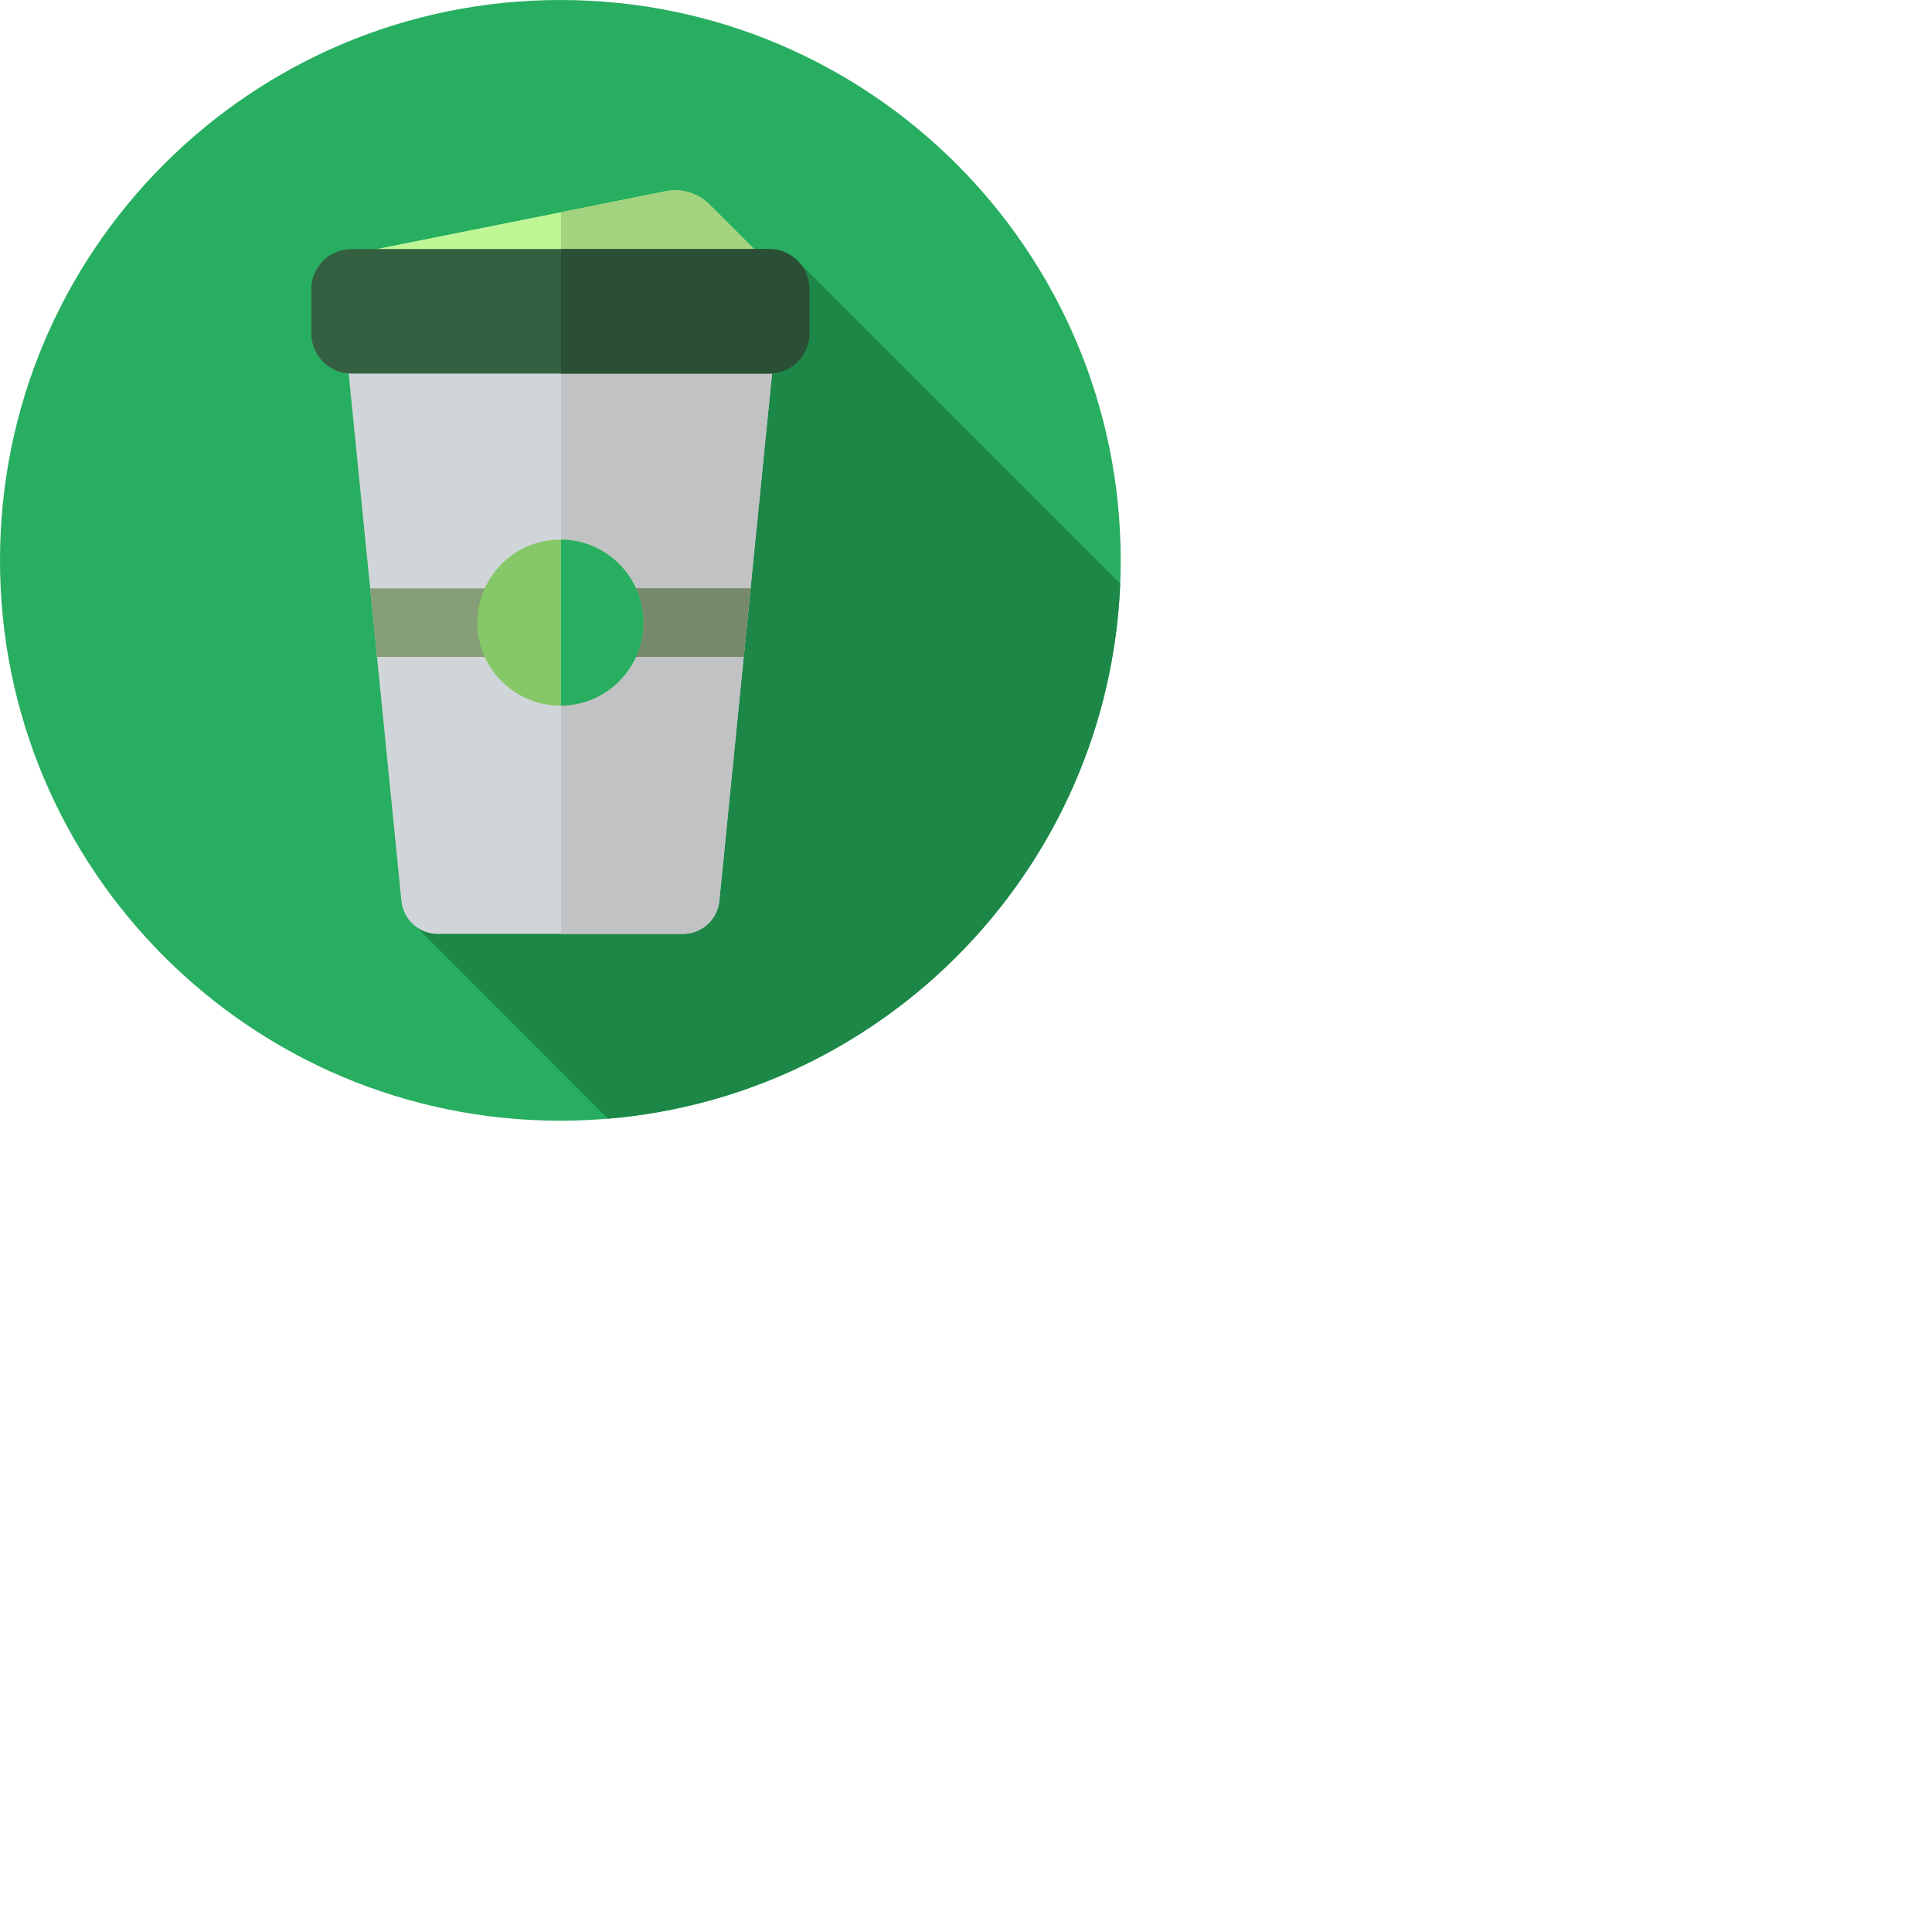
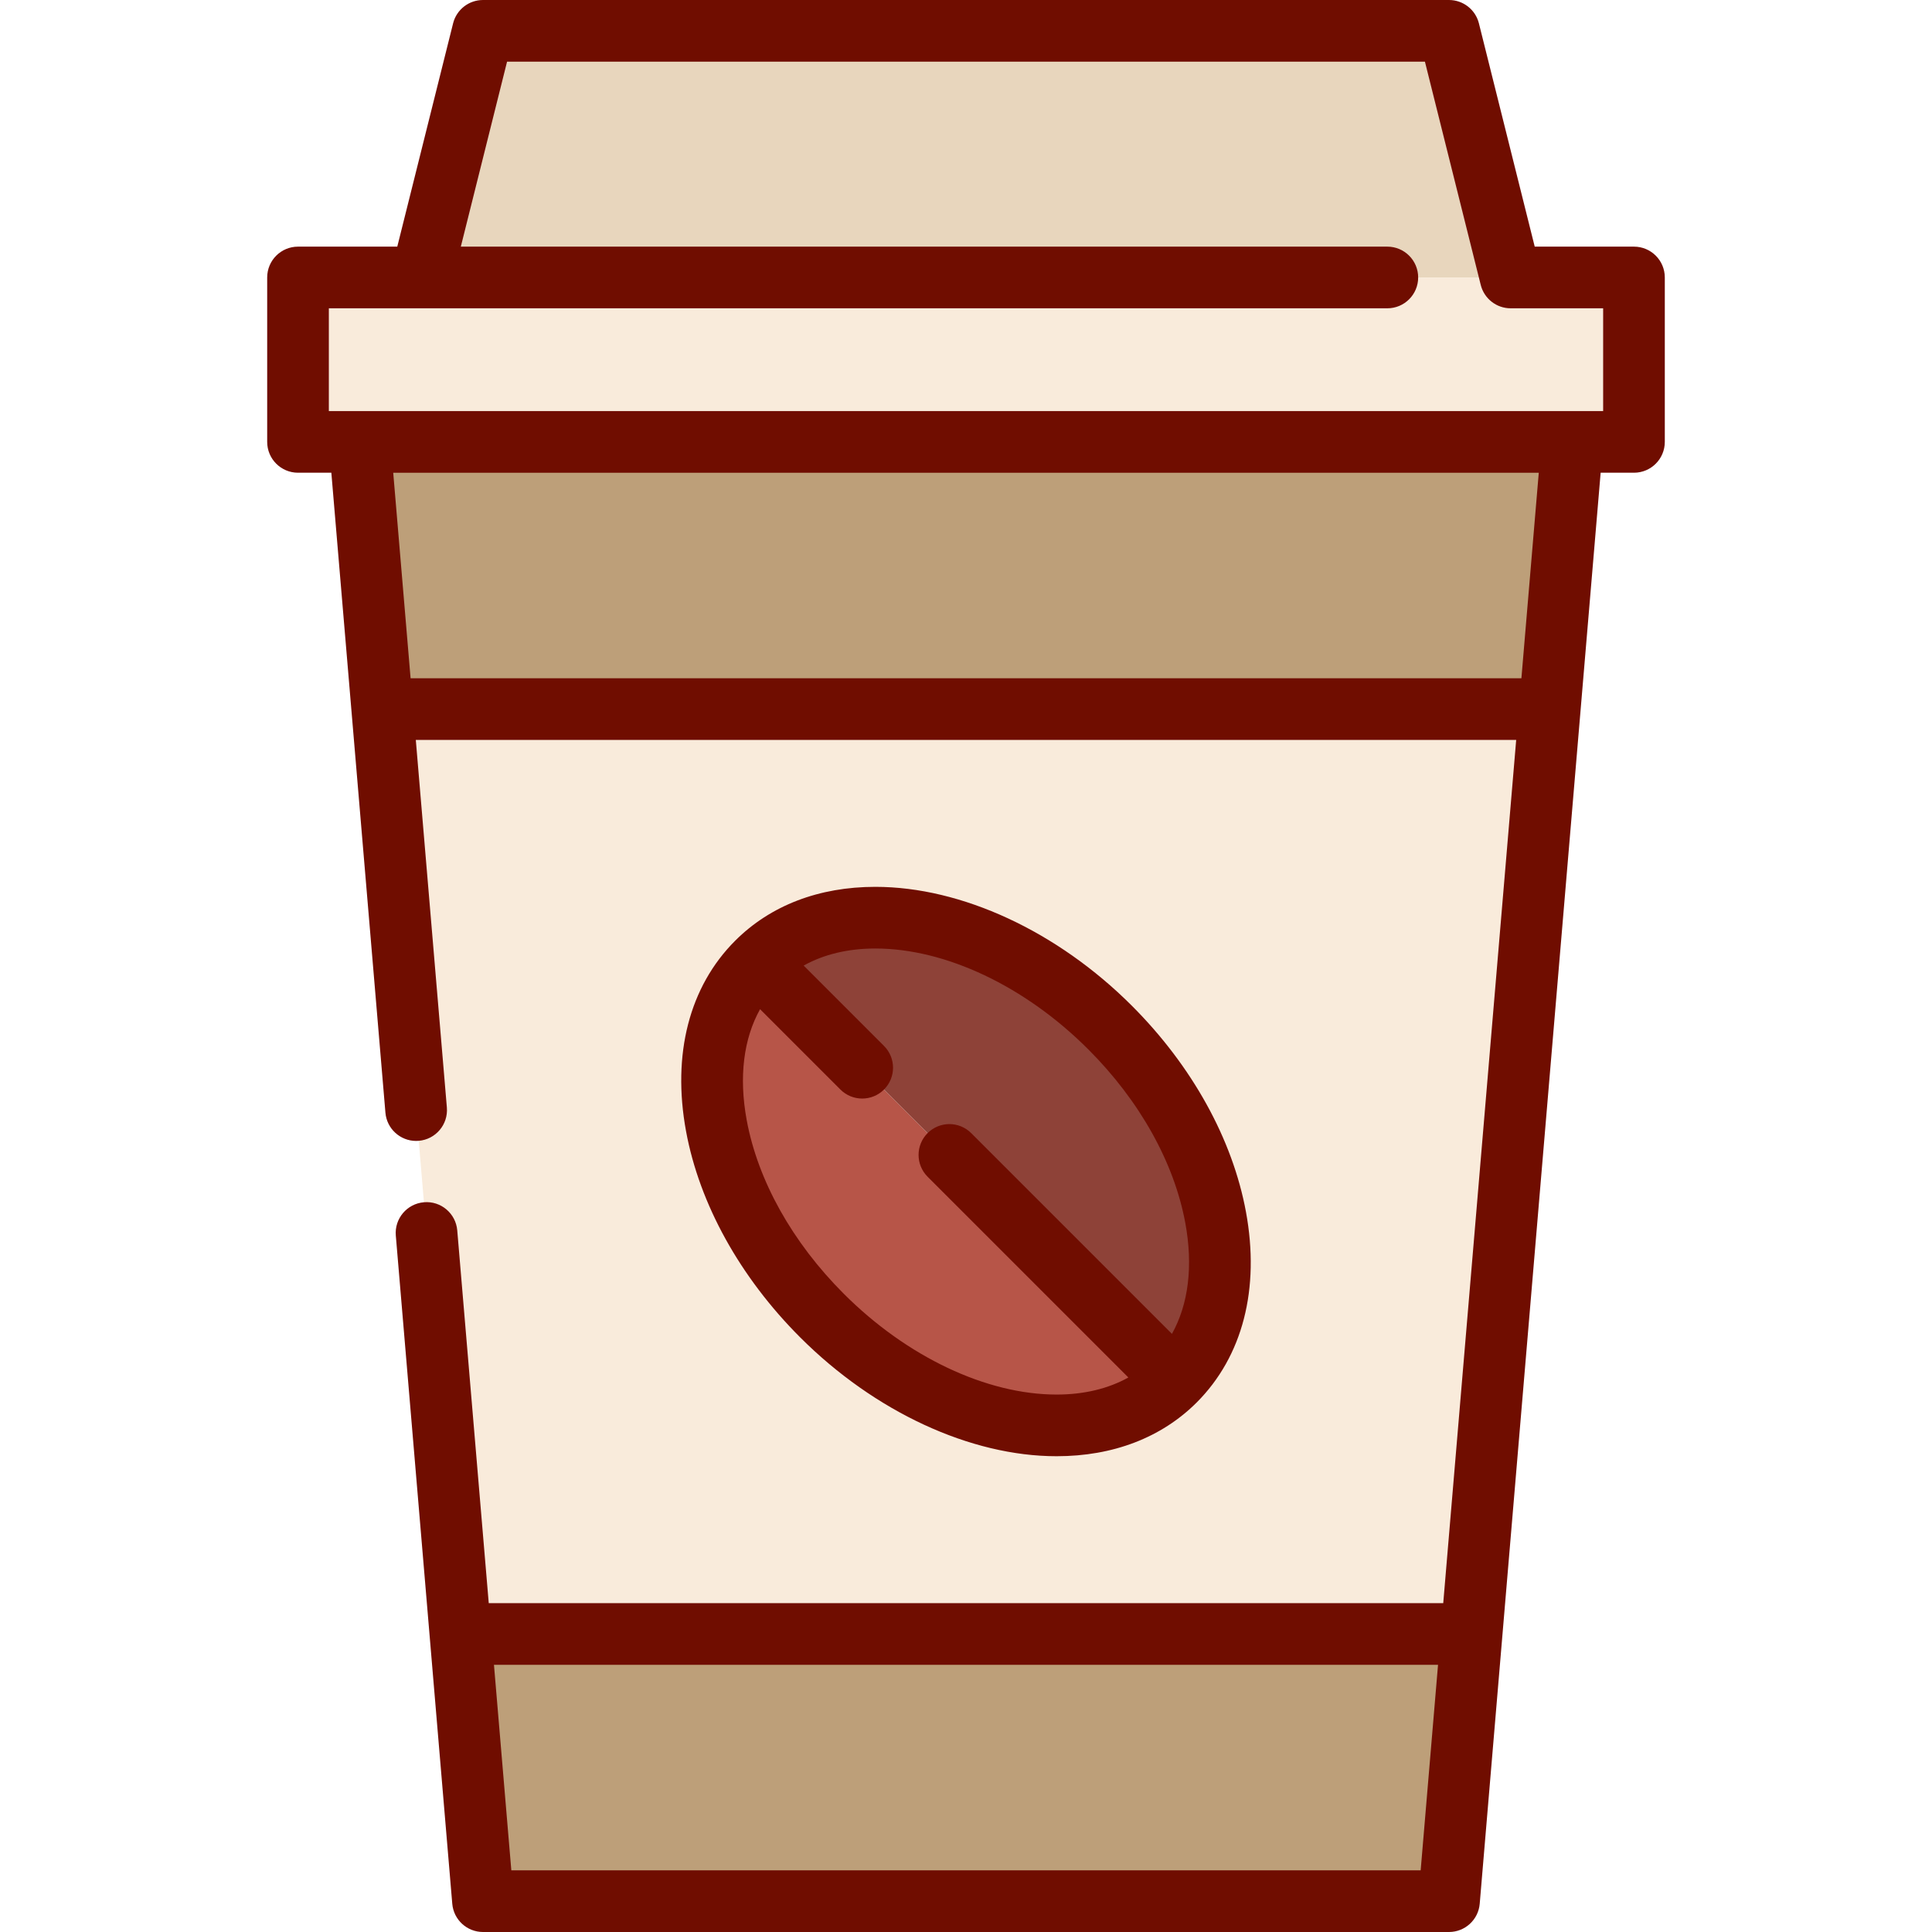
- <svg xmlns="http://www.w3.org/2000/svg" version="1.1" id="Layer_1" x="0px" y="0px" viewBox="0 0 512 512" style="enable-background:new 0 0 297 297;" xml:space="preserve">
+ <svg xmlns="http://www.w3.org/2000/svg" version="1.1" id="Layer_1" x="0px" y="0px" viewBox="0 0 511.999 511.999" style="enable-background:new 0 0 511.999 511.999;" xml:space="preserve">
  <g>
-     <g>
-       <g>
-         <circle style="fill:#27AE60;" cx="148.5" cy="148.5" r="148.5" />
-       </g>
-     </g>
-     <path style="fill:#1D8747;" d="M211.764,69.547l-101.335,176.17l50.698,50.744c74.087-6.24,132.684-66.864,135.737-141.814   L211.764,69.547z" />
-     <g>
-       <path style="fill:#D0D5D9;" d="M116.039,247.5h64.923c4.989,0,9.167-3.781,9.663-8.745L206.25,82.5H90.75l15.626,156.255    C106.872,243.719,111.049,247.5,116.039,247.5z" />
-     </g>
-     <g>
-       <path style="fill:#BFF796;" d="M96.5,66.667l79.924-15.985c4.213-0.843,8.567,0.476,11.605,3.514L200.5,66.667H96.5z" />
-     </g>
-     <g>
-       <path style="fill:#C0C2C4;" d="M148.667,82.5v165h32.294c4.989,0,9.167-3.781,9.663-8.745L206.25,82.5H148.667z" />
-     </g>
-     <g>
-       <path style="fill:#A4D37F;" d="M188.029,54.196c-3.038-3.038-7.393-4.356-11.605-3.514l-27.757,5.551v10.433H200.5L188.029,54.196    z" />
-     </g>
-     <g>
-       <path style="fill:#345F41;" d="M203.834,99H93.167C87.276,99,82.5,94.224,82.5,88.333V76.666C82.5,70.776,87.276,66,93.167,66    h110.667c5.891,0,10.667,4.776,10.667,10.666v11.667C214.5,94.224,209.724,99,203.834,99z" />
-     </g>
-     <g>
-       <path style="fill:#2A4F34;" d="M203.834,66h-55.167v33h55.167c5.891,0,10.667-4.776,10.667-10.667V76.667    C214.5,70.775,209.724,66,203.834,66z" />
-     </g>
-     <g>
-       <polygon style="fill:#859E78;" points="198.908,155.917 98.092,155.917 99.908,174.083 197.092,174.083   " />
-     </g>
-     <g>
-       <polygon style="fill:#76896B;" points="198.908,155.917 148.667,155.917 148.667,174.083 197.092,174.083   " />
-     </g>
-     <g>
-       <circle style="fill:#86C867;" cx="148.5" cy="165" r="22" />
-     </g>
-     <g>
-       <path style="fill:#27AE60;" d="M170.5,165c0-12.094-9.76-21.906-21.833-21.996v43.992C160.74,186.906,170.5,177.094,170.5,165z" />
-     </g>
+     <polygon style="fill:#BD9F79;" points="389.98,433.021 383.999,503.83 127.999,503.83 122.019,433.021  " />
+     <polygon style="fill:#BD9F79;" points="416.68,117.106 410.7,187.915 101.299,187.915 95.319,117.106  " />
+   </g>
+   <path style="fill:#F9EBDB;" d="M410.7,187.915l-20.72,245.106H122.019l-20.72-245.106H410.7z M311.393,365.862  c21.079-21.079,13.366-62.965-17.223-93.565c-30.589-30.589-72.486-38.302-93.565-17.223s-13.366,62.965,17.223,93.565  C248.428,379.229,290.314,386.941,311.393,365.862z" />
+   <path style="fill:#B75548;" d="M200.605,255.074l110.788,110.788c-21.079,21.079-62.965,13.366-93.565-17.223  C187.239,318.039,179.526,276.153,200.605,255.074z" />
+   <path style="fill:#8E4238;" d="M294.171,272.297c30.589,30.6,38.302,72.486,17.223,93.565L200.605,255.074  C221.685,233.995,263.581,241.708,294.171,272.297z" />
+   <polygon style="fill:#E8D6BD;" points="383.999,8.17 400.34,73.532 111.659,73.532 127.999,8.17 " />
+   <rect x="78.978" y="73.532" style="fill:#F9EBDB;" width="354.043" height="43.574" />
+   <g>
+     <path style="fill:#700D00;" d="M280.013,385.913c14.956,0,27.797-4.93,37.134-14.255c12.182-12.207,16.797-30.115,13.046-50.49   c-3.55-19.284-14.291-38.691-30.247-54.646c-19.724-19.724-45.13-31.5-67.961-31.5c-14.968,0-27.816,4.936-37.156,14.276   c-12.152,12.153-16.776,30.076-13.023,50.47c3.55,19.284,14.292,38.691,30.247,54.646   C231.777,374.138,257.184,385.913,280.013,385.913z M201.426,267.448l21.288,21.288c1.596,1.596,3.686,2.393,5.778,2.393   c2.09,0,4.182-0.797,5.778-2.393c3.191-3.191,3.191-8.364,0-11.554l-21.294-21.294c5.336-2.978,11.775-4.525,19.01-4.525   c18.592,0,39.679,9.986,56.405,26.713c13.638,13.637,22.775,29.991,25.732,46.049c2.1,11.408,0.828,21.538-3.548,29.362   l-53.197-53.197c-3.191-3.191-8.363-3.192-11.555,0c-3.191,3.191-3.191,8.364,0,11.554l53.202,53.202   c-5.336,2.978-11.776,4.525-19.012,4.525c-18.592,0-39.679-9.986-56.405-26.713c-13.638-13.637-22.775-29.99-25.731-46.049   C195.777,285.403,197.049,275.272,201.426,267.448z" />
+     <path style="fill:#700D00;" d="M433.021,65.362h-26.303L391.926,6.189C391.016,2.551,387.748,0,383.999,0h-256   c-3.748,0-7.017,2.551-7.926,6.189l-14.792,59.173H78.978c-4.513,0-8.17,3.658-8.17,8.17v43.574c0,4.512,3.657,8.17,8.17,8.17   h8.831l14.332,169.597c0.361,4.263,3.93,7.483,8.132,7.483c0.231,0,0.464-0.01,0.698-0.029c4.496-0.38,7.833-4.332,7.453-8.828   l-8.232-97.414h291.614l-19.333,228.766h-252.95l-8.348-98.789c-0.381-4.497-4.34-7.846-8.829-7.453   c-4.496,0.38-7.833,4.332-7.453,8.828l14.963,177.079c0.357,4.231,3.896,7.483,8.142,7.483h256c4.245,0,7.785-3.252,8.142-7.483   l32.048-379.24h8.831c4.513,0,8.17-3.658,8.17-8.17V73.532C441.191,69.02,437.534,65.362,433.021,65.362z M135.508,495.66   l-4.603-54.468h250.188l-4.603,54.468H135.508z M403.187,179.745H108.811l-4.603-54.468H407.79L403.187,179.745z M424.85,108.936   h-8.313c-0.007,0-329.389,0-329.389,0V81.702h24.341c0.115,0.002,0.235,0.002,0.353,0h255.817c4.513,0,8.17-3.658,8.17-8.17   c0-4.512-3.657-8.17-8.17-8.17H122.122l12.255-49.021H377.62l14.792,59.173c0.911,3.637,4.179,6.189,7.927,6.189h24.511V108.936z" />
  </g>
  <g>
</g>
  <g>
</g>
  <g>
</g>
  <g>
</g>
  <g>
</g>
  <g>
</g>
  <g>
</g>
  <g>
</g>
  <g>
</g>
  <g>
</g>
  <g>
</g>
  <g>
</g>
  <g>
</g>
  <g>
</g>
  <g>
</g>
</svg>
